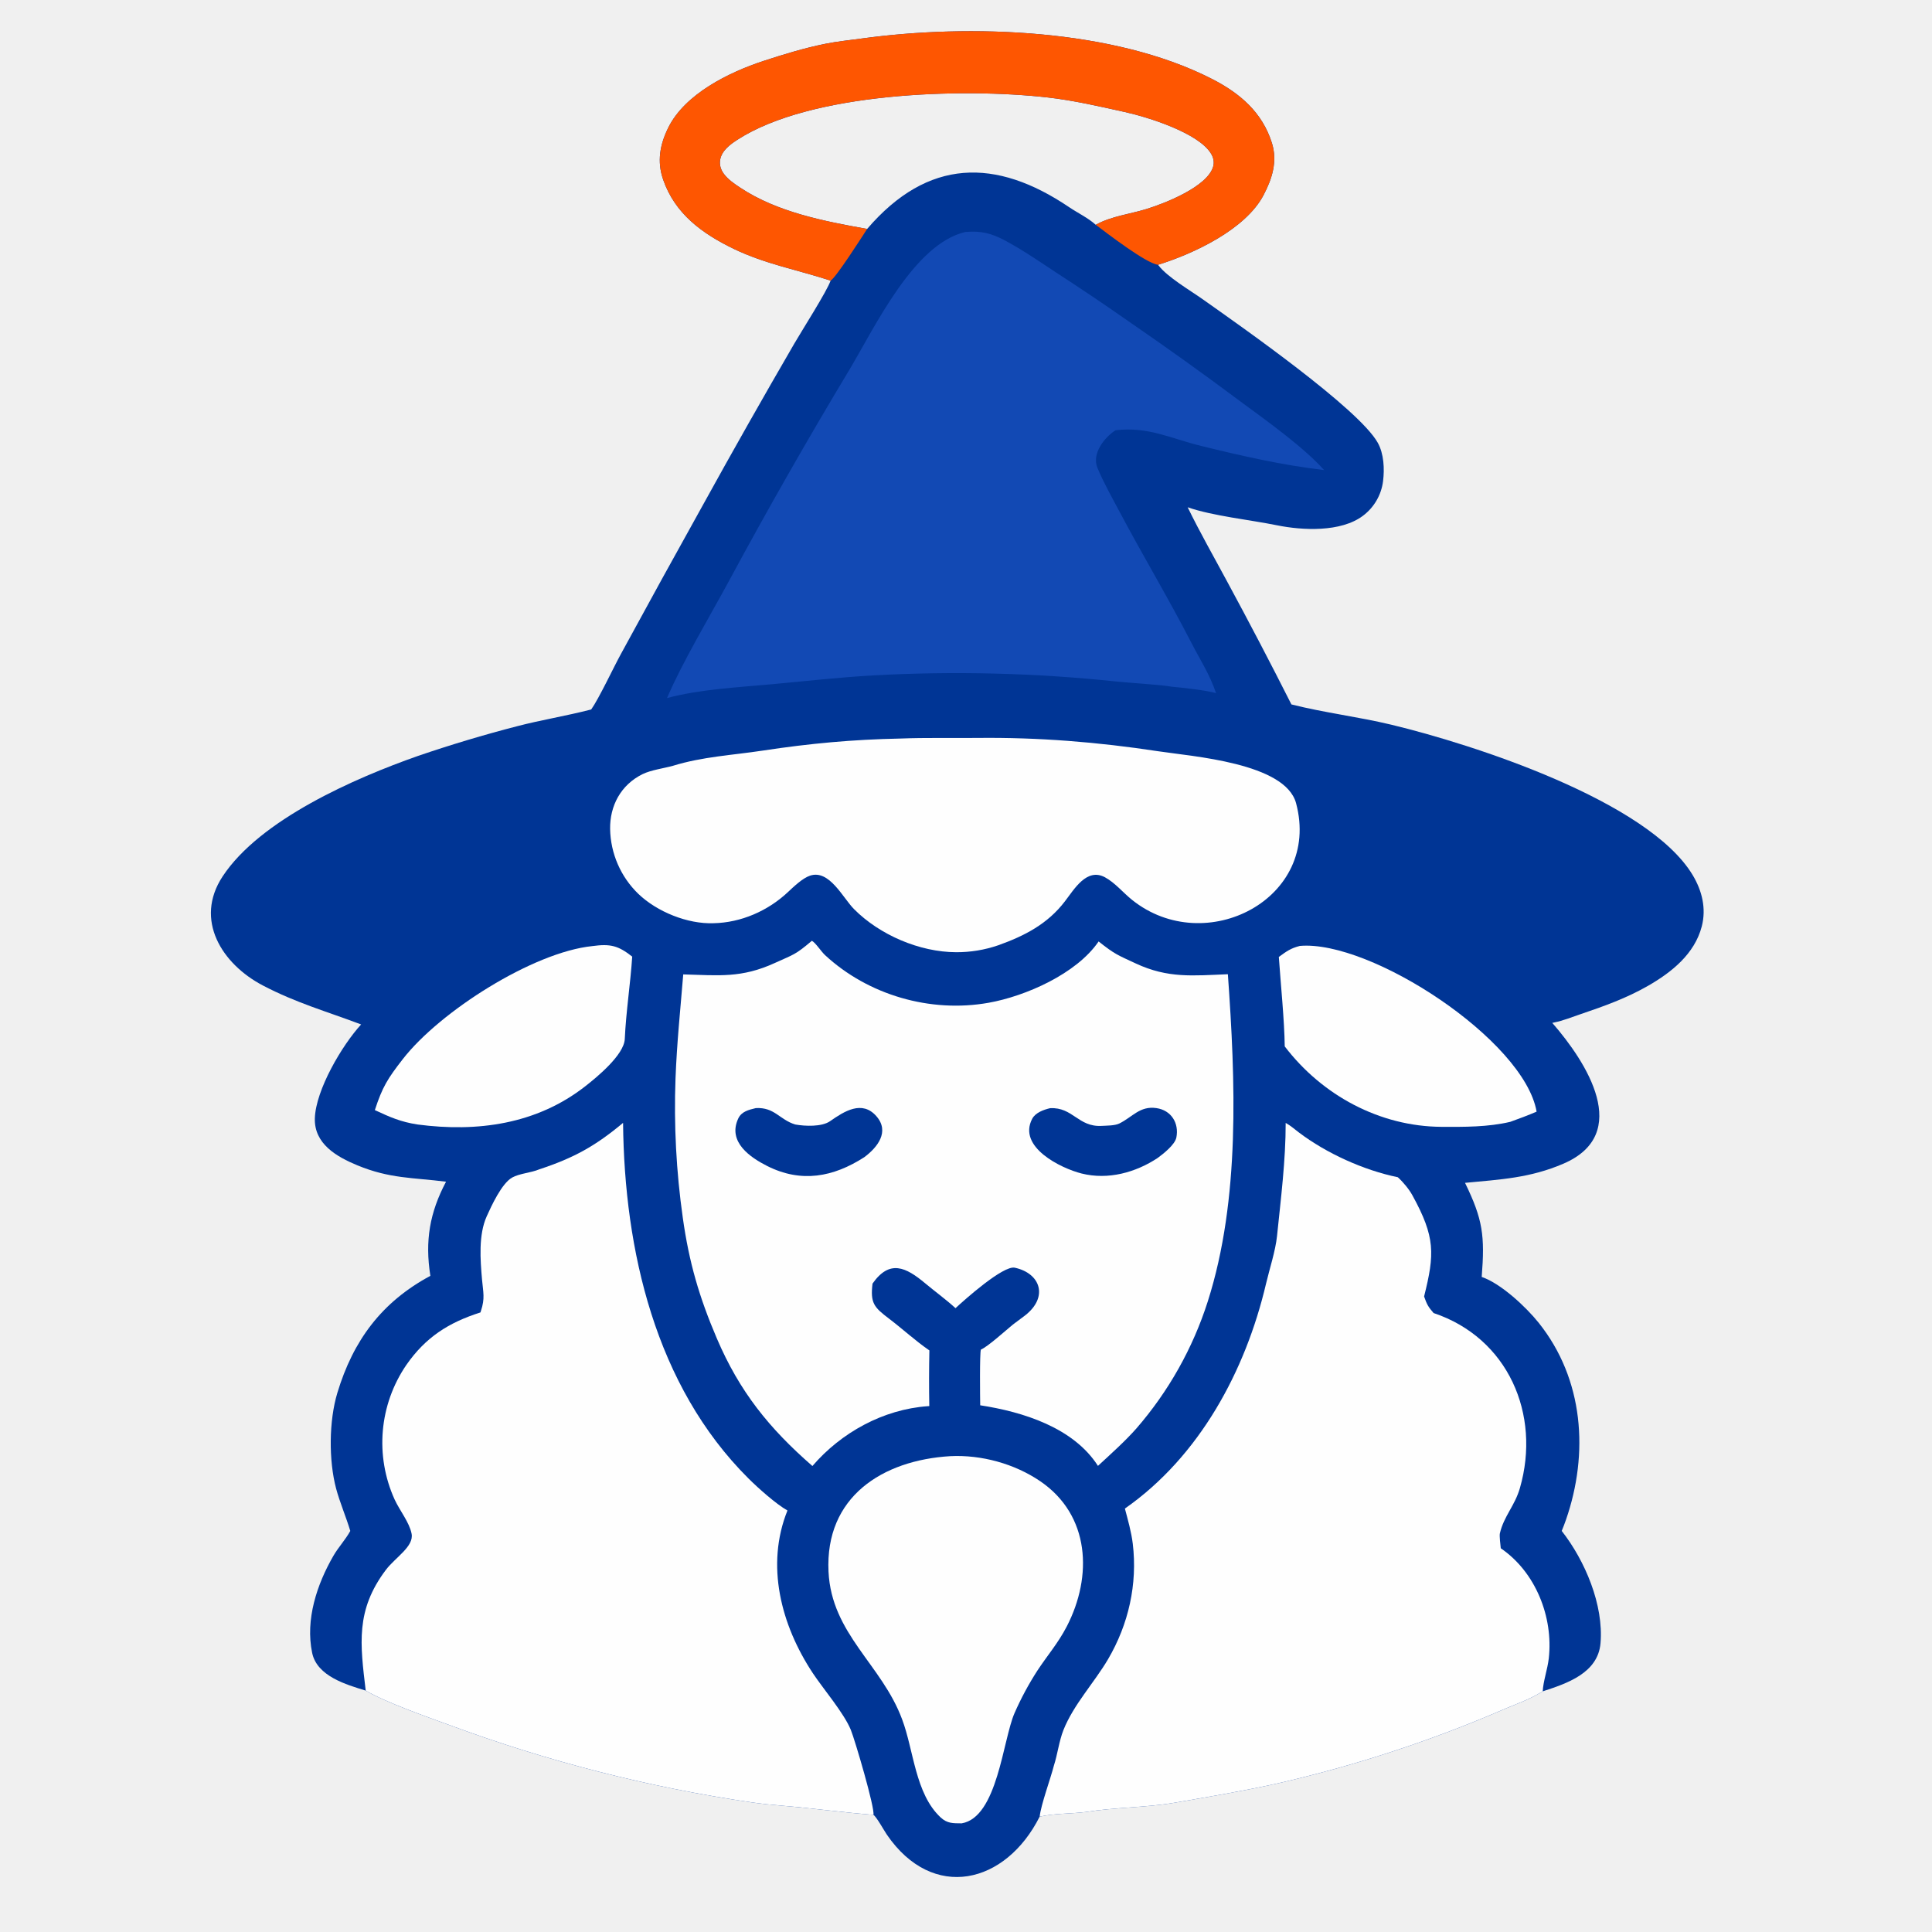
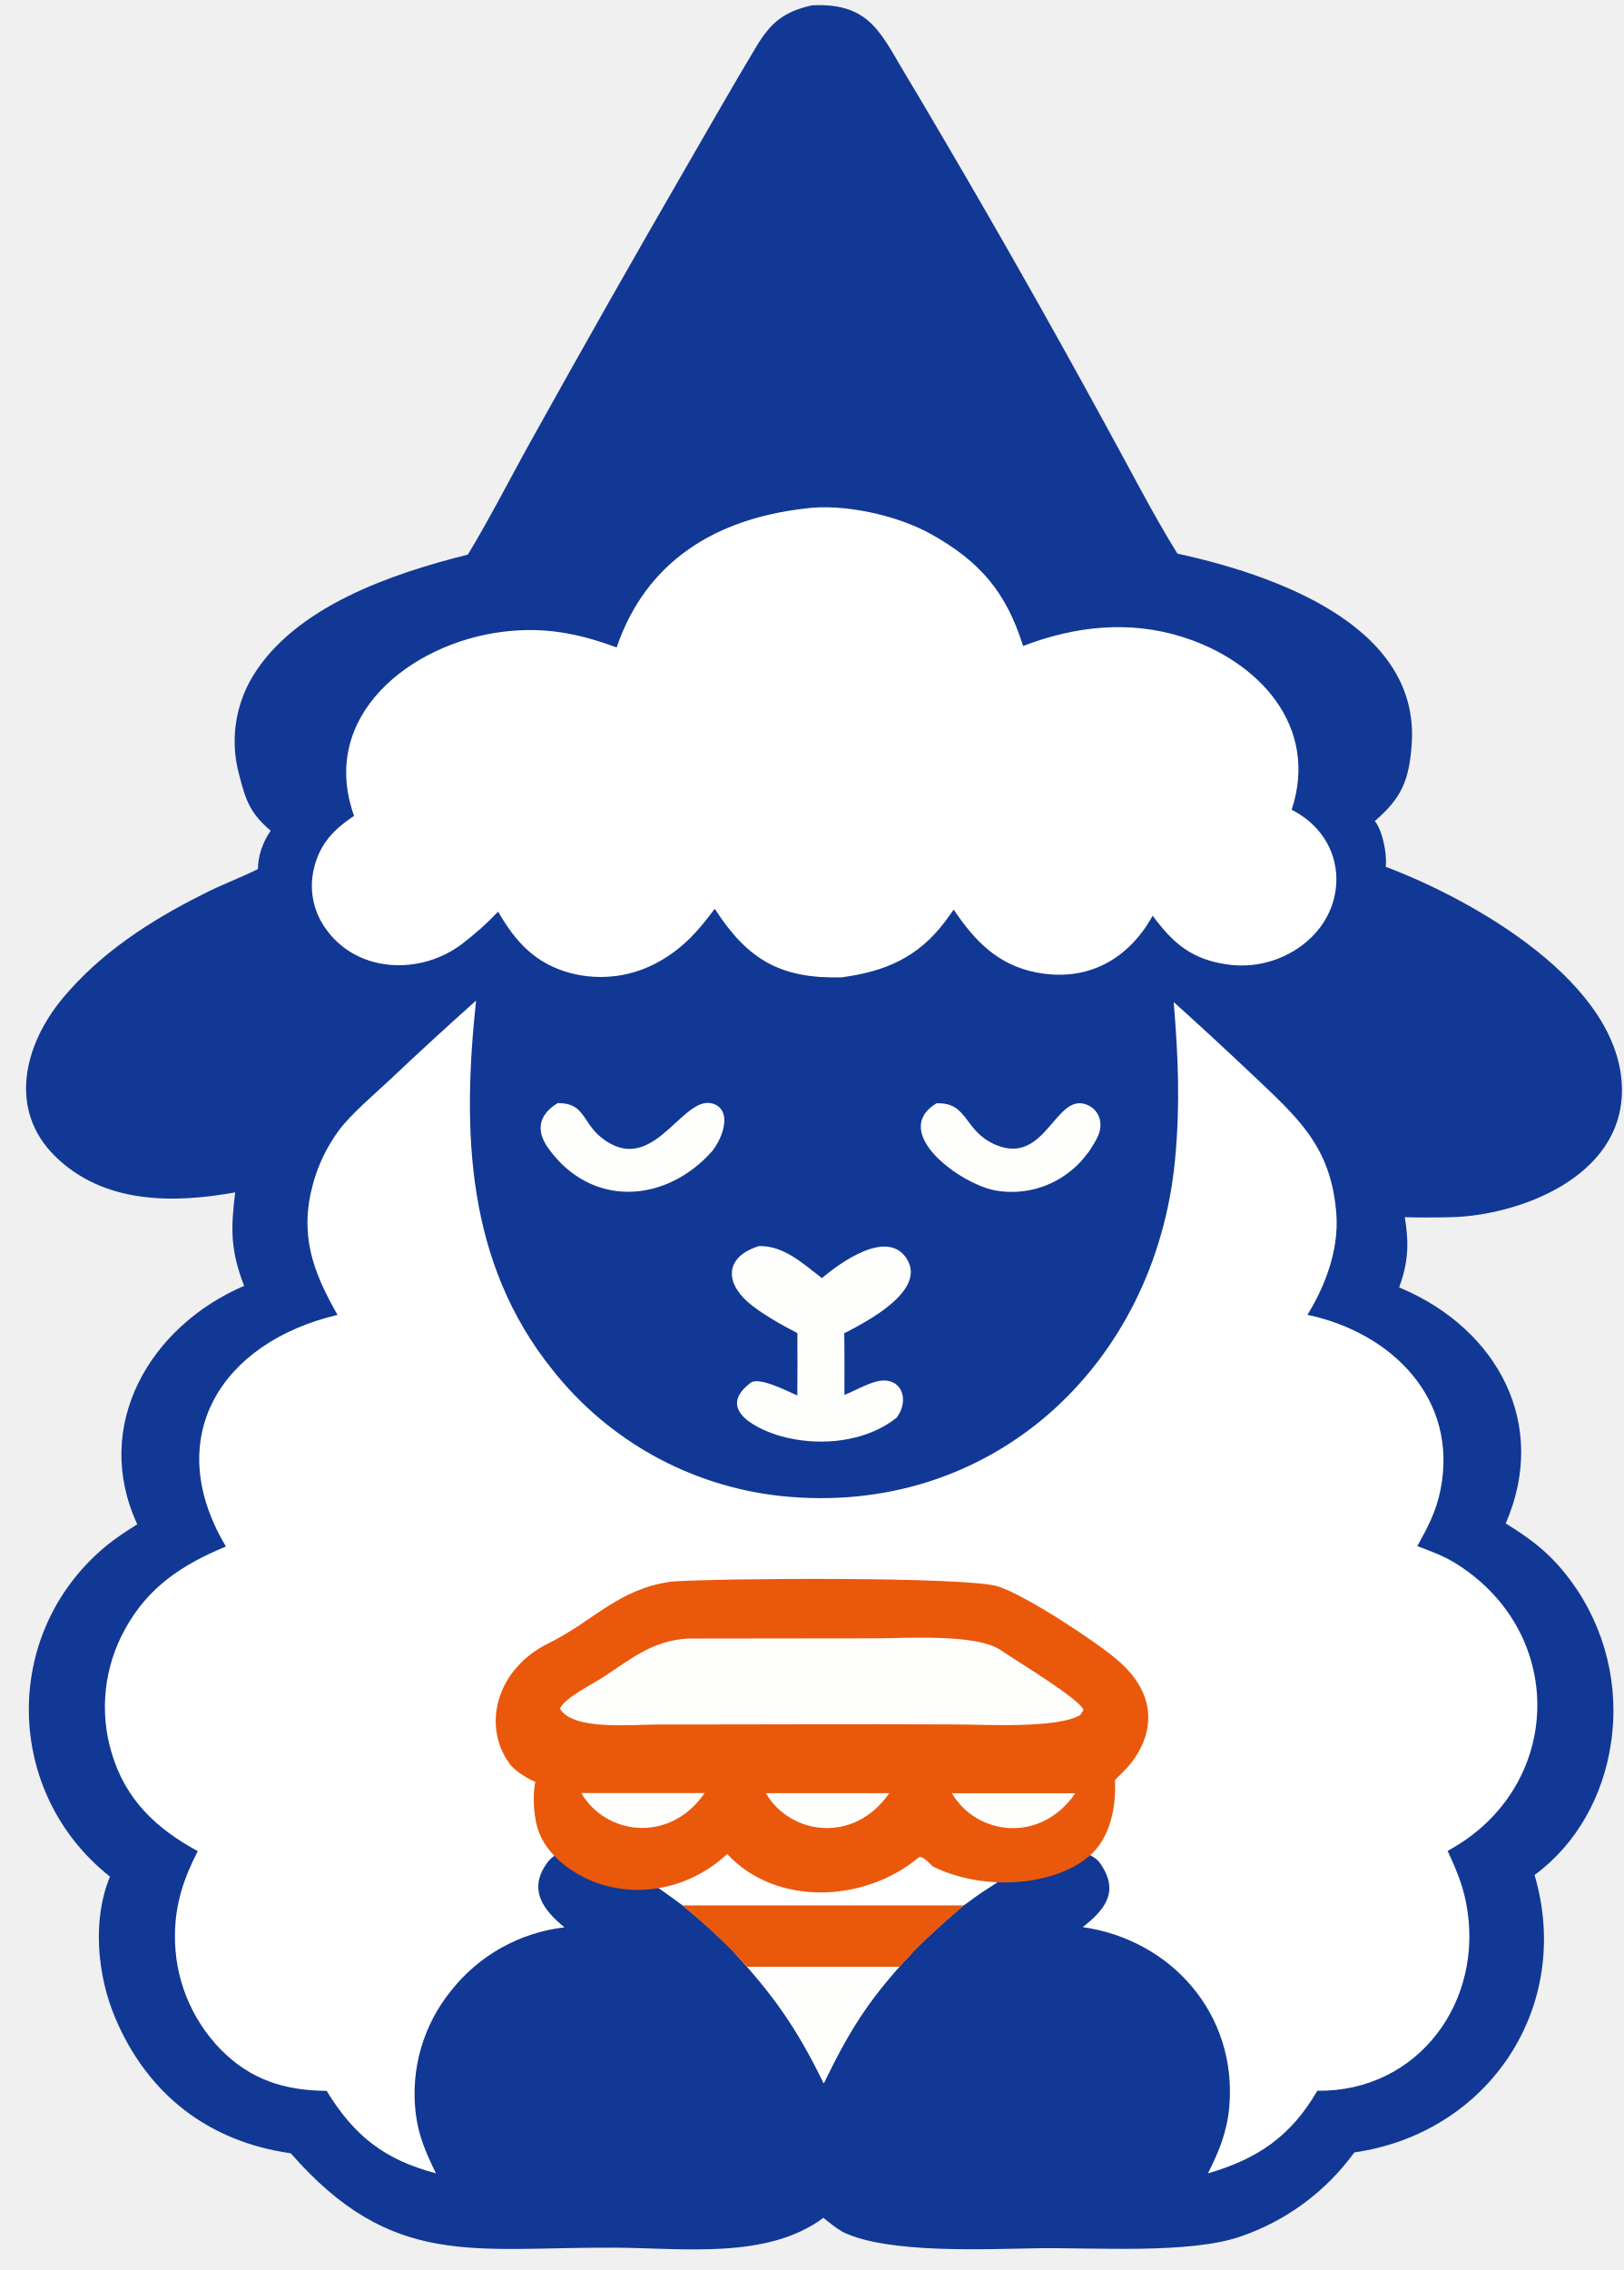
- <svg xmlns="http://www.w3.org/2000/svg" version="1.1" style="display: block;" viewBox="0 0 2000 2000" width="500" height="500" preserveAspectRatio="none">
-   <path transform="translate(0,0)" fill="rgb(0,53,149)" d="M 859.804 290.494 C 825.964 279.399 792.281 273.362 759.863 257.758 C 727.061 241.968 698.645 221.317 686.433 185.77 C 680.003 167.054 683.117 149.8 691.693 132.347 C 708.924 97.281 754.567 74.85 790.252 63.132 C 810.948 56.337 832.888 49.653 854.237 45.365 C 866.724 42.856 879.499 41.585 892.112 39.857 C 1003.78 24.558 1152.9 29.582 1254.75 81.773 C 1283.7 96.609 1306.63 116.229 1316.65 147.945 C 1322.67 167.006 1316.95 184.989 1308 202.022 C 1289.36 237.473 1235.85 262.599 1198.83 274.101 C 1199.01 274.342 1199.17 274.587 1199.35 274.824 C 1208.49 286.812 1232.02 300.582 1244.89 309.688 C 1284.16 337.46 1406.75 423.065 1426.33 458.462 C 1432.6 469.803 1433.32 485.294 1431.76 497.959 C 1429.99 512.286 1422.47 525.275 1410.92 533.933 C 1388.08 551.14 1348.24 549.135 1321.9 543.776 C 1294.13 538.129 1255.2 534.09 1229.47 525.131 C 1242.07 550.997 1256.69 576.586 1270.33 601.994 C 1293.12 644.077 1315.3 686.488 1336.87 729.213 C 1370.88 737.829 1406.12 742.004 1440.23 750.198 C 1524.79 770.512 1705.99 829.027 1752.21 905.805 C 1761.94 921.969 1766.51 940.432 1761.66 959.035 C 1754.24 987.532 1730.5 1006.45 1706.16 1020.45 C 1683.85 1033.28 1660.37 1041.67 1636.1 1049.89 C 1627 1052.97 1618.23 1056.6 1608.79 1058.48 C 1608.17 1058.61 1607.55 1058.76 1606.92 1058.9 C 1642.33 1099.48 1690.1 1173.76 1618.46 1204.63 C 1583.9 1219.51 1553.23 1220.98 1516.59 1224.48 C 1535.08 1262.36 1537.2 1279.29 1533.87 1321.88 C 1553.73 1328.64 1579.73 1352.96 1592.83 1369.33 C 1639.58 1427.8 1644.93 1504.57 1621.06 1573.37 C 1619.71 1577.22 1618.25 1581.04 1616.69 1584.81 C 1640.81 1615.58 1660.26 1661.43 1656.85 1701.09 C 1654.17 1732.14 1621.73 1742.82 1597.03 1750.86 C 1581.33 1760.43 1569.5 1763.81 1552.83 1771.14 C 1478.52 1803 1401.49 1828.11 1322.68 1846.15 C 1288.59 1853.77 1250.58 1860.18 1216.08 1866.14 C 1186.55 1871.24 1153.64 1870.93 1123.79 1875.79 C 1108.17 1877.7 1091.86 1877.13 1076.26 1880.56 C 1041.05 1950.59 965.637 1968.66 918.065 1899.2 C 915.334 1895.21 907.272 1880.62 904.144 1878.7 C 872.637 1876.29 841.088 1871.83 809.569 1869.25 C 799.054 1868.39 788.208 1867.26 777.778 1865.76 C 671.242 1850.11 566.636 1823.35 465.672 1785.92 C 441.642 1777.15 399.92 1762.56 378.584 1750.11 C 358.463 1743.92 328.166 1735.26 323.133 1711.03 C 315.975 1676.58 328.03 1640.12 345.236 1610.41 C 350.32 1601.63 357.48 1594.13 362.615 1584.84 C 358.376 1570.64 351.663 1554.97 347.936 1540.94 C 340.179 1511.74 340.494 1470.79 349.231 1441.88 C 365.643 1387.57 395.122 1347.84 445.513 1320.75 C 439.764 1284.58 444.836 1255.17 461.736 1223.3 C 427.453 1218.93 403.561 1220.26 369.888 1206.32 C 348.624 1197.52 325.14 1184.16 325.928 1157.72 C 326.803 1128.34 354.148 1081.89 373.847 1060.51 C 337.92 1046.97 306.403 1038.13 272.092 1020.15 C 229.624 997.89 200.907 952.249 230.394 907.355 C 269.123 848.39 367.469 805.44 432.876 782.474 C 466.566 770.962 500.681 760.736 535.149 751.819 C 559.878 745.349 585.828 741.206 612.001 734.447 C 619.815 723.537 635.378 690.417 642.906 676.746 C 670.88 625.304 699.117 574.007 727.617 522.855 C 758.555 466.778 790.11 411.045 822.279 355.665 C 829.388 343.334 856.782 300.359 859.804 290.494 z M 1134.32 232.713 C 1134.57 232.57 1134.82 232.422 1135.07 232.283 C 1150.31 223.95 1170.02 221.51 1186.63 216.428 C 1205.78 210.569 1249.98 193.283 1255.87 172.41 C 1257.16 167.849 1256.18 163.276 1253.79 159.254 C 1240.96 137.605 1188.39 121.279 1164.43 115.958 C 1138.27 110.15 1110.95 103.849 1084.36 100.855 C 995.263 90.82 839.511 95.673 763.582 144.525 C 755.992 149.407 747.369 155.687 745.547 165.125 C 744.528 170.408 746.11 175.548 749.24 179.833 C 753.633 185.849 760.296 190.319 766.435 194.379 C 804.709 219.696 853.104 229.025 897.663 236.991 C 960.573 163.657 1030.97 163.233 1106.76 214.457 C 1115.7 220.505 1126.25 225.443 1134.32 232.713 z" />
-   <path transform="translate(0,0)" fill="rgb(254,254,254)" d="M 1330.93 1162.43 C 1336.03 1165.24 1339.96 1168.81 1344.55 1172.28 C 1373.15 1193.94 1411.68 1211.4 1446.98 1218.66 C 1452.48 1223.6 1458.59 1230.97 1462.11 1237.38 C 1485.95 1280.76 1485.21 1298.11 1474.22 1342.11 C 1477.1 1350.38 1478.54 1352.9 1484.04 1359.25 C 1560.98 1384.96 1595.45 1463.98 1573.41 1540.43 C 1568.07 1558.98 1556.83 1569.4 1552.67 1587.32 C 1552.07 1589.89 1553.26 1599.64 1553.6 1602.77 C 1589.67 1627.39 1608.11 1673.87 1603.29 1716.77 C 1602.06 1727.74 1597.45 1740.75 1597.03 1750.86 C 1581.33 1760.43 1569.5 1763.81 1552.83 1771.14 C 1478.52 1803 1401.49 1828.11 1322.68 1846.15 C 1288.59 1853.77 1250.58 1860.18 1216.08 1866.14 C 1186.55 1871.24 1153.64 1870.93 1123.79 1875.79 C 1108.17 1877.7 1091.86 1877.13 1076.26 1880.56 C 1077.54 1868.36 1087.64 1840.94 1090.97 1827.8 C 1094.75 1816.17 1096.37 1802.26 1100.85 1790.98 C 1111.37 1764.51 1132.85 1741.79 1147.06 1717.6 C 1168.32 1681.39 1177.66 1639.76 1172.64 1598.03 C 1171.17 1585.88 1167.61 1573.49 1164.49 1561.66 C 1241.68 1507.74 1289.37 1419.15 1310.56 1329.03 C 1314.07 1314.07 1320.4 1294.8 1321.96 1279.65 C 1325.9 1241.23 1330.98 1201 1330.93 1162.43 z" />
-   <path transform="translate(0,0)" fill="rgb(254,254,254)" d="M 497.323 1358.64 L 497.79 1357.29 C 502.275 1344 500.149 1337.78 498.992 1324.55 C 497.215 1304.23 495.199 1278.28 503.85 1259.12 C 508.765 1248.24 519.315 1225.18 530.123 1219.02 C 537.568 1214.78 550.113 1214 558.282 1210.48 C 594.061 1198.69 616.316 1186.37 644.995 1162.39 C 646.341 1294.16 678.271 1434.37 774.755 1530.44 C 784.958 1540.6 803.198 1556.86 815.162 1563.67 C 792.403 1620.26 808.412 1682.13 841.414 1732.04 C 851.881 1747.88 873.674 1773.36 880.762 1790.74 C 884.994 1801.12 905.95 1872.2 904.144 1878.7 C 872.637 1876.29 841.088 1871.83 809.569 1869.25 C 799.054 1868.39 788.208 1867.26 777.778 1865.76 C 671.242 1850.11 566.636 1823.35 465.672 1785.92 C 441.642 1777.15 399.92 1762.56 378.584 1750.11 C 372.891 1701.98 367.882 1667.04 399.438 1625.16 C 409.198 1612.21 428.709 1600.97 426.068 1587.63 C 423.742 1575.88 414.062 1564.2 408.529 1552.32 C 387.945 1506.99 392.512 1454.2 420.574 1413.08 C 440.572 1384.25 464.574 1369.05 497.323 1358.64 z" />
-   <path transform="translate(0,0)" fill="rgb(254,86,1)" d="M 859.804 290.494 C 825.964 279.399 792.281 273.362 759.863 257.758 C 727.061 241.968 698.645 221.317 686.433 185.77 C 680.003 167.054 683.117 149.8 691.693 132.347 C 708.924 97.281 754.567 74.85 790.252 63.132 C 810.948 56.337 832.888 49.653 854.237 45.365 C 866.724 42.856 879.499 41.585 892.112 39.857 C 1003.78 24.558 1152.9 29.582 1254.75 81.773 C 1283.7 96.609 1306.63 116.229 1316.65 147.945 C 1322.67 167.006 1316.95 184.989 1308 202.022 C 1289.36 237.473 1235.85 262.599 1198.83 274.101 C 1186.72 272.86 1145.9 241.408 1134.32 232.713 C 1134.57 232.57 1134.82 232.422 1135.07 232.283 C 1150.31 223.95 1170.02 221.51 1186.63 216.428 C 1205.78 210.569 1249.98 193.283 1255.87 172.41 C 1257.16 167.849 1256.18 163.276 1253.79 159.254 C 1240.96 137.605 1188.39 121.279 1164.43 115.958 C 1138.27 110.15 1110.95 103.849 1084.36 100.855 C 995.263 90.82 839.511 95.673 763.582 144.525 C 755.992 149.407 747.369 155.687 745.547 165.125 C 744.528 170.408 746.11 175.548 749.24 179.833 C 753.633 185.849 760.296 190.319 766.435 194.379 C 804.709 219.696 853.104 229.025 897.663 236.991 C 892.9 244.338 864.98 288.102 859.804 290.494 z" />
-   <path transform="translate(0,0)" fill="rgb(254,254,254)" d="M 840.455 973.892 C 844.452 976.132 849.955 984.908 854.088 988.736 C 898.81 1030.16 963.171 1048.77 1023.32 1038.08 C 1061.57 1031.29 1114.43 1008.11 1137.28 974.59 C 1154.31 988.083 1156.84 988.568 1175.75 997.377 C 1209.16 1012.95 1234.84 1009.97 1271.09 1008.51 C 1278.88 1118.3 1284.1 1241.25 1250.25 1347.34 C 1234.8 1395.7 1209.67 1440.4 1176.39 1478.73 C 1165.01 1491.68 1149.37 1505.71 1136.6 1517.47 C 1111.22 1477.82 1058.95 1461.53 1014.71 1454.75 C 1014.58 1448.53 1014.04 1399.64 1015.45 1397.05 C 1022.36 1394.29 1041.23 1377.16 1048.54 1371.19 C 1052.75 1368.11 1056.92 1364.99 1061.06 1361.82 C 1085.63 1342.76 1077.16 1318.08 1050.49 1312.32 C 1038.52 1309.73 998.212 1345.75 989.151 1354.21 C 979.345 1345.25 968.027 1337.06 957.837 1328.54 C 937.708 1311.72 920.994 1303.53 903.239 1328.77 C 900.811 1348.82 904.727 1353.26 920.067 1364.87 C 934.208 1375.57 947.384 1387.86 962.098 1397.95 C 961.686 1417.16 961.653 1436.37 962 1455.58 L 960.5 1455.67 C 914.34 1458.92 870.851 1482.94 841.003 1517.61 C 796.096 1478.46 765.592 1440.58 742.062 1385.52 C 723.818 1342.83 713.289 1306.72 706.862 1260.84 C 700.041 1212.95 697.509 1164.55 699.296 1116.21 C 700.774 1078.42 704.258 1045.84 707.285 1008.7 C 744.349 1009.72 767.573 1012.68 802.179 996.844 C 821.682 987.92 822.951 988.767 840.455 973.892 z" />
-   <path transform="translate(0,0)" fill="rgb(0,53,149)" d="M 1087.07 1147.18 C 1110.62 1145.94 1116.13 1166.84 1140.38 1165.51 C 1145.72 1165.21 1154 1165.33 1158.67 1163.07 C 1172.36 1156.34 1179.96 1144.61 1197.09 1147.1 C 1212.54 1149.34 1220.69 1162.7 1217.77 1177.56 C 1216.32 1184.95 1204.25 1194.47 1198.37 1198.75 C 1175.73 1213.7 1147.24 1221.71 1119.68 1214.81 C 1098.6 1209.53 1053.04 1187.52 1068.56 1158.11 C 1071.89 1151.79 1080.4 1148.75 1087.07 1147.18 z" />
-   <path transform="translate(0,0)" fill="rgb(0,53,149)" d="M 782.483 1147.08 C 801.93 1146.08 806.881 1159.05 823.189 1164.06 C 833.375 1165.9 850.689 1166.65 859.321 1160.62 C 873.87 1150.46 892.441 1138.46 907.301 1155.56 C 921.236 1171.59 908.294 1187.83 894.654 1197.96 C 862.723 1218.48 829.537 1224.89 794.045 1206.96 C 776.984 1198.33 752.93 1182.29 764.175 1157.99 C 767.61 1150.57 775.043 1148.9 782.483 1147.08 z" />
-   <path transform="translate(0,0)" fill="rgb(18,73,180)" d="M 999.299 240.139 C 1015.4 238.816 1026.02 241.294 1040.34 248.943 C 1058.54 258.661 1075.66 270.471 1092.87 281.841 C 1118.52 298.447 1143.87 315.522 1168.9 333.056 C 1208.01 359.913 1246.58 387.551 1284.59 415.954 C 1310.67 435.155 1349.88 463.141 1370.68 486.607 C 1326.89 481.466 1286.2 472.107 1243.44 461.642 C 1211.98 453.944 1188.7 441.38 1154.83 445.394 C 1143.27 452.746 1130.02 469.62 1136.03 484.231 C 1142.19 499.178 1151.23 515.185 1158.9 529.641 C 1183.05 575.192 1209.7 619.52 1233.27 665.37 C 1242.84 683.914 1251.9 697.307 1258.88 717.558 C 1248.36 714.459 1224.22 711.909 1212.77 710.854 C 1202.56 708.877 1168.91 706.902 1155.81 705.521 C 1072.09 696.665 987.788 694.544 903.724 699.177 C 868.189 701.205 833.598 705.156 798.259 708.388 C 763.668 711.552 724.192 713.567 690.508 722.63 C 705.806 686.532 734.726 638.175 754.091 602.416 C 794.035 528.36 835.705 455.247 879.066 383.139 C 905.818 338.46 946.013 252.572 999.299 240.139 z" />
-   <path transform="translate(0,0)" fill="rgb(254,254,254)" d="M 931.886 764.545 C 958.548 763.494 985.467 764.194 1012.07 763.9 C 1074.78 763.208 1136.69 768.191 1198.69 777.654 C 1233.99 783.042 1330.58 789.683 1341.72 831.573 C 1368.04 930.504 1247.81 992.147 1172.05 931.671 C 1162.61 924.129 1154.36 913.808 1143.66 908.046 C 1124.83 898.18 1111.98 920.643 1102.4 933.033 C 1084.62 956.428 1060.48 968.913 1033.28 978.575 C 1019.27 983.389 1004.54 985.806 989.713 985.725 C 952.124 985.593 910.751 967.967 884.078 941.107 C 872.453 929.401 858.581 899.89 838.622 906.448 C 830.81 909.015 821.555 917.958 815.523 923.614 C 794.864 942.985 767.103 955.132 738.674 955.706 C 711.786 956.709 680.186 943.896 660.834 925.353 C 642.573 907.732 632.057 883.583 631.594 858.212 C 631.244 834.25 642.568 812.536 665.157 801.397 C 673.808 797.131 687.032 795.393 696.561 792.77 C 727.363 783.254 758.336 781.77 789.606 777.011 C 838.141 769.624 882.844 765.52 931.886 764.545 z" />
-   <path transform="translate(0,0)" fill="rgb(254,254,254)" d="M 983.637 1507.42 C 1015.95 1505.79 1050.31 1515.3 1076.79 1533.32 C 1128.52 1568.53 1131.17 1631.74 1104.32 1683.7 C 1095.41 1700.92 1084.28 1713.61 1073.88 1729.42 C 1064.82 1743.46 1056.9 1758.2 1050.19 1773.51 C 1038.08 1801.28 1032.62 1881.25 995.52 1887.52 C 986.509 1887.41 980.586 1887.85 973.504 1881.18 C 947.357 1856.53 945.965 1811.99 933.89 1779.91 C 912.853 1723.07 860.794 1691.6 857.679 1626.95 C 853.948 1549.52 913.454 1511.65 983.637 1507.42 z" />
-   <path transform="translate(0,0)" fill="rgb(254,254,254)" d="M 1345.61 979.213 C 1418.87 972.855 1577.76 1076.67 1590.69 1150.76 C 1581.41 1154.77 1572.9 1157.89 1563.44 1161.32 C 1540.27 1166.78 1515.87 1166.62 1492.14 1166.49 C 1428.41 1166.12 1368.68 1134.01 1329.95 1083.22 C 1329.68 1057.28 1325.7 1017.53 1323.84 990.614 C 1331.77 984.879 1335.87 981.713 1345.61 979.213 z" />
-   <path transform="translate(0,0)" fill="rgb(254,254,254)" d="M 613.154 979.39 C 631.926 976.847 639.895 978.85 654.463 990.268 C 652.614 1018.46 648.065 1047.08 646.769 1075.57 C 646.021 1091.99 618.078 1114.98 605.653 1124.67 C 555.482 1163.81 494.154 1172.24 432.227 1164.07 C 414.739 1161.36 403.811 1156.52 388.042 1149.17 C 395.848 1125.28 401.186 1116.71 416.933 1096.45 C 455.352 1047.01 551.776 985.712 613.154 979.39 z" />
+ <svg xmlns="http://www.w3.org/2000/svg" width="593" height="829" viewBox="4 11 593 829">
+   <path fill="#113894" d="M300.6 12.95C322.24 11.86 325.9 23.69 335.7 39.77C340.24 47.21 344.64 54.87 349.07 62.36C368.87 96.06 388.13 130.06 406.86 164.37C415.09 179.19 425.33 199.17 434.09 213.17C468.05 220.61 522.62 238.73 519.7 282.61C518.77 295.75 516.19 302.25 506.2 310.85C508.82 313.93 510.75 322.4 510.21 327.57C541.9 339.48 596.341 369.99 596.48 408.98C596.591 441.2 558.34 454.96 534.02 455.52C527.01 455.68 521.68 455.64 517.17 455.52C518.67 465.05 518.56 471.65 515.09 481.16L516.12 481.59C551.07 496.65 569.81 531.06 554.02 567.36C564.04 573.5 570.72 578.78 577.841 588.35C590.461 605.5 595.711 626.98 592.41 648.02C589.57 666.82 580.01 684.41 564.56 695.74C578.68 743.71 547.94 790 498.72 797.06C488.38 811.31 473.9 822.03 457.25 827.74C438.59 834.25 403.76 831.75 383.15 832.06C364.19 832.34 328.31 834.15 311.86 826.11C309 824.41 307.35 823 304.79 820.94C284.35 836.19 253.8 831.99 228.88 831.85C176.96 831.55 147.4 839.87 110.2 797.37C80.3 793.15 58 776.01 46.12 748.01C39.56 732.55 37.57 712.14 44.18 696.34C5.5 665.78 4.45 607.63 42.34 575.94C46.14 572.76 49.96 570.32 54.14 567.66C37.46 531.67 58.74 495.35 93.18 480.6C88.21 467.73 88.23 459.93 89.92 446.46C67.26 450.54 41.86 450.72 24.11 433.24C6.86 416.23 12.83 392.63 26.69 375.82C40.43 359.17 58.68 347.34 77.85 337.72C85.56 333.76 90.54 332.15 98.21 328.4C98.27 323.86 99.73 318.91 102.87 314.38C95.21 307.8 93.78 303.33 91.24 293.5C88.08 281.54 89.87 268.82 96.2 258.19C111.67 232.42 147.45 220.41 174.9 213.54C182.73 200.71 190.96 184.52 198.49 171.07C216.95 137.86 235.69 104.81 254.71 71.93C263.16 57.31 271.58 42.5 280.27 28.03C285.6 19.14 290.48 15.21 300.6 12.95Z" />
+   <path fill="white" d="M127.29 491.2C118.23 475.32 113.25 461.82 118.37 443.23C120.29 436.22 123.49 429.63 127.81 423.79C132.24 417.84 140.42 410.94 146 405.72C156.5 395.8 167.13 386.02 177.91 376.4C172.78 424.08 174.21 471.95 205.84 511.28C226.22 537.09 256.09 553.66 288.77 557.29C365.88 565.66 426.18 509.72 433.26 434.28C435.14 414.21 434.4 396.97 432.74 376.95C442.25 385.51 451.66 394.19 460.96 402.98C477.72 418.93 490.44 429.44 492.18 454.73C493.05 467.32 488.22 480.5 481.58 491.17C512.28 497.63 536.86 521.81 530.2 555.08C528.59 563.1 525.65 568.52 521.73 575.66C527.07 577.62 531.79 579.37 536.57 582.45C576.93 608.39 574.69 664.31 532.81 686.93C535.8 693.55 538.18 698.82 539.57 706.03C546.49 741.65 522.2 775 485.2 774.54C475.58 791.17 463.31 799.48 445.24 804.71C449.35 796.65 452.26 789.42 453.05 780.33C455.96 746.74 432.02 719.42 399.51 714.78C407.49 708.56 413.22 701.78 405.75 691.32C403.74 688.5 399.06 686.95 395.75 686.87C384.37 687.01 371.69 696.36 362.3 702.36C360.85 703.28 357 706.32 355.98 706.84C349.45 712.46 344.13 717.11 338.04 723.22C322.07 740.2 314.94 751.08 304.91 771.8C294.93 751.4 286.86 739.97 271.48 723.19C265.72 717.44 259.67 711.99 253.35 706.85C244.27 700.27 214.09 676.89 203.72 691.52C196.92 701.1 202.39 708.52 210.2 714.86C193.84 716.76 178.92 725.1 168.74 738.05C158.62 750.54 153.97 766.58 155.83 782.55C156.83 790.99 159.58 797.17 163.24 804.69C144.5 799.73 133.48 791.15 123.31 774.58C108.16 774.45 95.68 770.66 84.74 759.58C73.72 748.35 67.66 733.17 67.91 717.44C68.05 706.09 71.11 697 76.25 687.03C61.1 678.83 49.88 668.28 44.81 651.26C40.25 636.14 42 619.82 49.65 606.01C58.12 590.51 70.69 582.34 86.52 575.78C62.75 535.97 84.83 501.2 127.29 491.2Z" />
+   <path fill="#FEFEFD" d="M271.48 723.19C292.89 723.15 316.87 722.59 338.04 723.22C322.07 740.2 314.94 751.08 304.91 771.8C294.93 751.4 286.86 739.97 271.48 723.19Z" />
+   <path fill="#EA580C" d="M253.35 706.86L355.98 706.84C345.646 716.01 341.245 719.63 332.544 729.26L276.894 729.26C269.807 721.08 263.008 715.09 253.35 706.86Z" />
+   <path fill="#EA580C" d="M249.152 588.63C249.3 588.61 249.435 588.59 249.57 588.58C266.401 587.33 357.021 586.73 368.539 590.35C378.357 593.41 404.441 610.47 412.574 617.56C429.485 632.3 424.05 648.55 413.963 658.4Q410.656 661.63 411.283 661.09C411.406 663.86 411.955 675.99 405.466 684.96C395.54 698.69 366.193 703.16 344.775 692.65C343.952 691.9 340.755 688.34 339.596 689.33C320.053 705.73 287.576 707.43 269.638 688.09C256.88 699.96 238.78 704.46 222.164 698.68C213.95 695.8 203.151 688.77 200.222 678.16C198.824 673.09 198.619 666.15 199.534 661.75C195.959 660.2 191.913 657.49 190.214 655.2C179.966 641.35 185.237 620.5 204.388 611.1C220.788 603.05 229.906 591.21 249.152 588.63Z" />
+   <path fill="#FEFEFD" d="M255.086 609.4L323.533 609.32C334.471 609.32 360.703 607.5 369.591 613.65C374.986 617.39 398.642 631.58 399.775 635.49L398.628 637.3C390.347 642.35 363.522 640.78 352.354 640.76C316.047 640.59 279.74 640.8 243.433 640.8C234.64 640.8 213.168 643 208.515 634.99C210.457 630.9 220.033 626.3 224.255 623.54C234.774 616.67 242.233 610.27 255.086 609.4Z" />
+   <path fill="white" d="M297.76 196.75C311.81 194.73 331.59 199.11 343.91 205.95C362.12 216.06 371.6 227.4 377.73 246.92C396.7 239.65 416.48 237.45 436.06 243.65C463.96 252.48 485.89 276.33 475.83 306.71C479.75 308.81 482.71 310.94 485.63 314.36C490.57 320.15 492.88 327.75 491.98 335.31C491.03 343.87 486.39 351.19 479.56 356.29C471.67 362.17 461.76 364.65 452.03 363.17C439.16 361.29 432.42 355.36 425.06 345.42C416.17 361.45 401.17 369.7 382.7 366.16C368.63 363.48 360.07 354.7 352.37 343.17C351.34 344.68 350.27 346.17 349.17 347.63C339.21 360.78 327.21 365.82 311.41 367.93C288.99 368.49 277.05 361.4 265.08 342.87C259.34 350.66 253.83 356.95 245.3 361.86C235.32 367.69 223.43 369.3 212.27 366.34C199.47 362.85 192.32 354.96 185.96 343.93C181.8 348.32 177.68 351.95 172.9 355.63C157.63 367.36 133.83 366.54 122.43 349.36C118.41 343.34 117 335.95 118.52 328.88C120.55 319.44 125.7 314.05 133.34 308.95C120.27 272.41 154.01 246.01 187.4 241.76C202.52 239.84 215.01 242.18 229.25 247.45C240.05 215.79 265.6 200.5 297.76 196.75Z" />
+   <path fill="#FEFEFD" d="M304.22 477.76C311.19 471.94 328.04 459.76 335.13 470.55C342.98 482.49 319.44 494.25 312.39 497.91C312.54 505.31 312.45 513.03 312.46 520.45C315.86 519.03 320.83 516.33 324.23 515.5C333.08 513.35 336.59 521.9 331.57 528.7C330.32 529.7 329.01 530.61 327.64 531.43C316.86 537.87 302.08 539.07 289.22 535.48C282.59 533.62 264.54 526.32 278.22 515.98C281.2 513.72 291.24 518.86 295.25 520.63C295.32 513.04 295.33 505.44 295.27 497.85C289.95 495.12 281.73 490.53 277.23 486.55C268.41 478.76 269.29 469.75 281.28 466.06C290.32 465.87 297.28 472.43 304.22 477.76Z" />
+   <path fill="#FEFEFD" d="M207.73 413.85C219.04 413.81 216.06 422.7 227.02 428.68C244.16 438.03 254.19 409.68 265.03 414.28C271.11 416.86 268.45 425.78 264.24 431.29C247.4 450.4 220.04 452.38 204.25 430.28C199.54 423.69 200.94 417.97 207.73 413.85Z" />
+   <path fill="#FEFEFD" d="M346.07 413.93C357.76 413.45 355.97 424.04 367.6 429.04C386.25 437.06 389.52 409 401.51 414.65C403.56 415.6 405.09 417.4 405.69 419.58C406.9 424.12 404.19 427.74 401.89 431.4C399.42 434.73 397.1 437.26 393.71 439.7C386.26 445.15 376.92 447.35 367.82 445.79C354.9 443.59 328.82 424.46 346.07 413.93Z" />
+   <path fill="#FEFEFD" d="M351.723 665.89L396.8 665.89C384.053 684.43 360.682 681.26 351.723 665.89Z" />
+   <path fill="#FEFEFD" d="M283.752 665.86L328.829 665.86C316.082 684.4 292.711 681.23 283.752 665.86Z" />
+   <path fill="#FEFEFD" d="M216.326 665.82L261.403 665.82C248.657 684.36 225.285 681.19 216.326 665.82Z" />
</svg>
